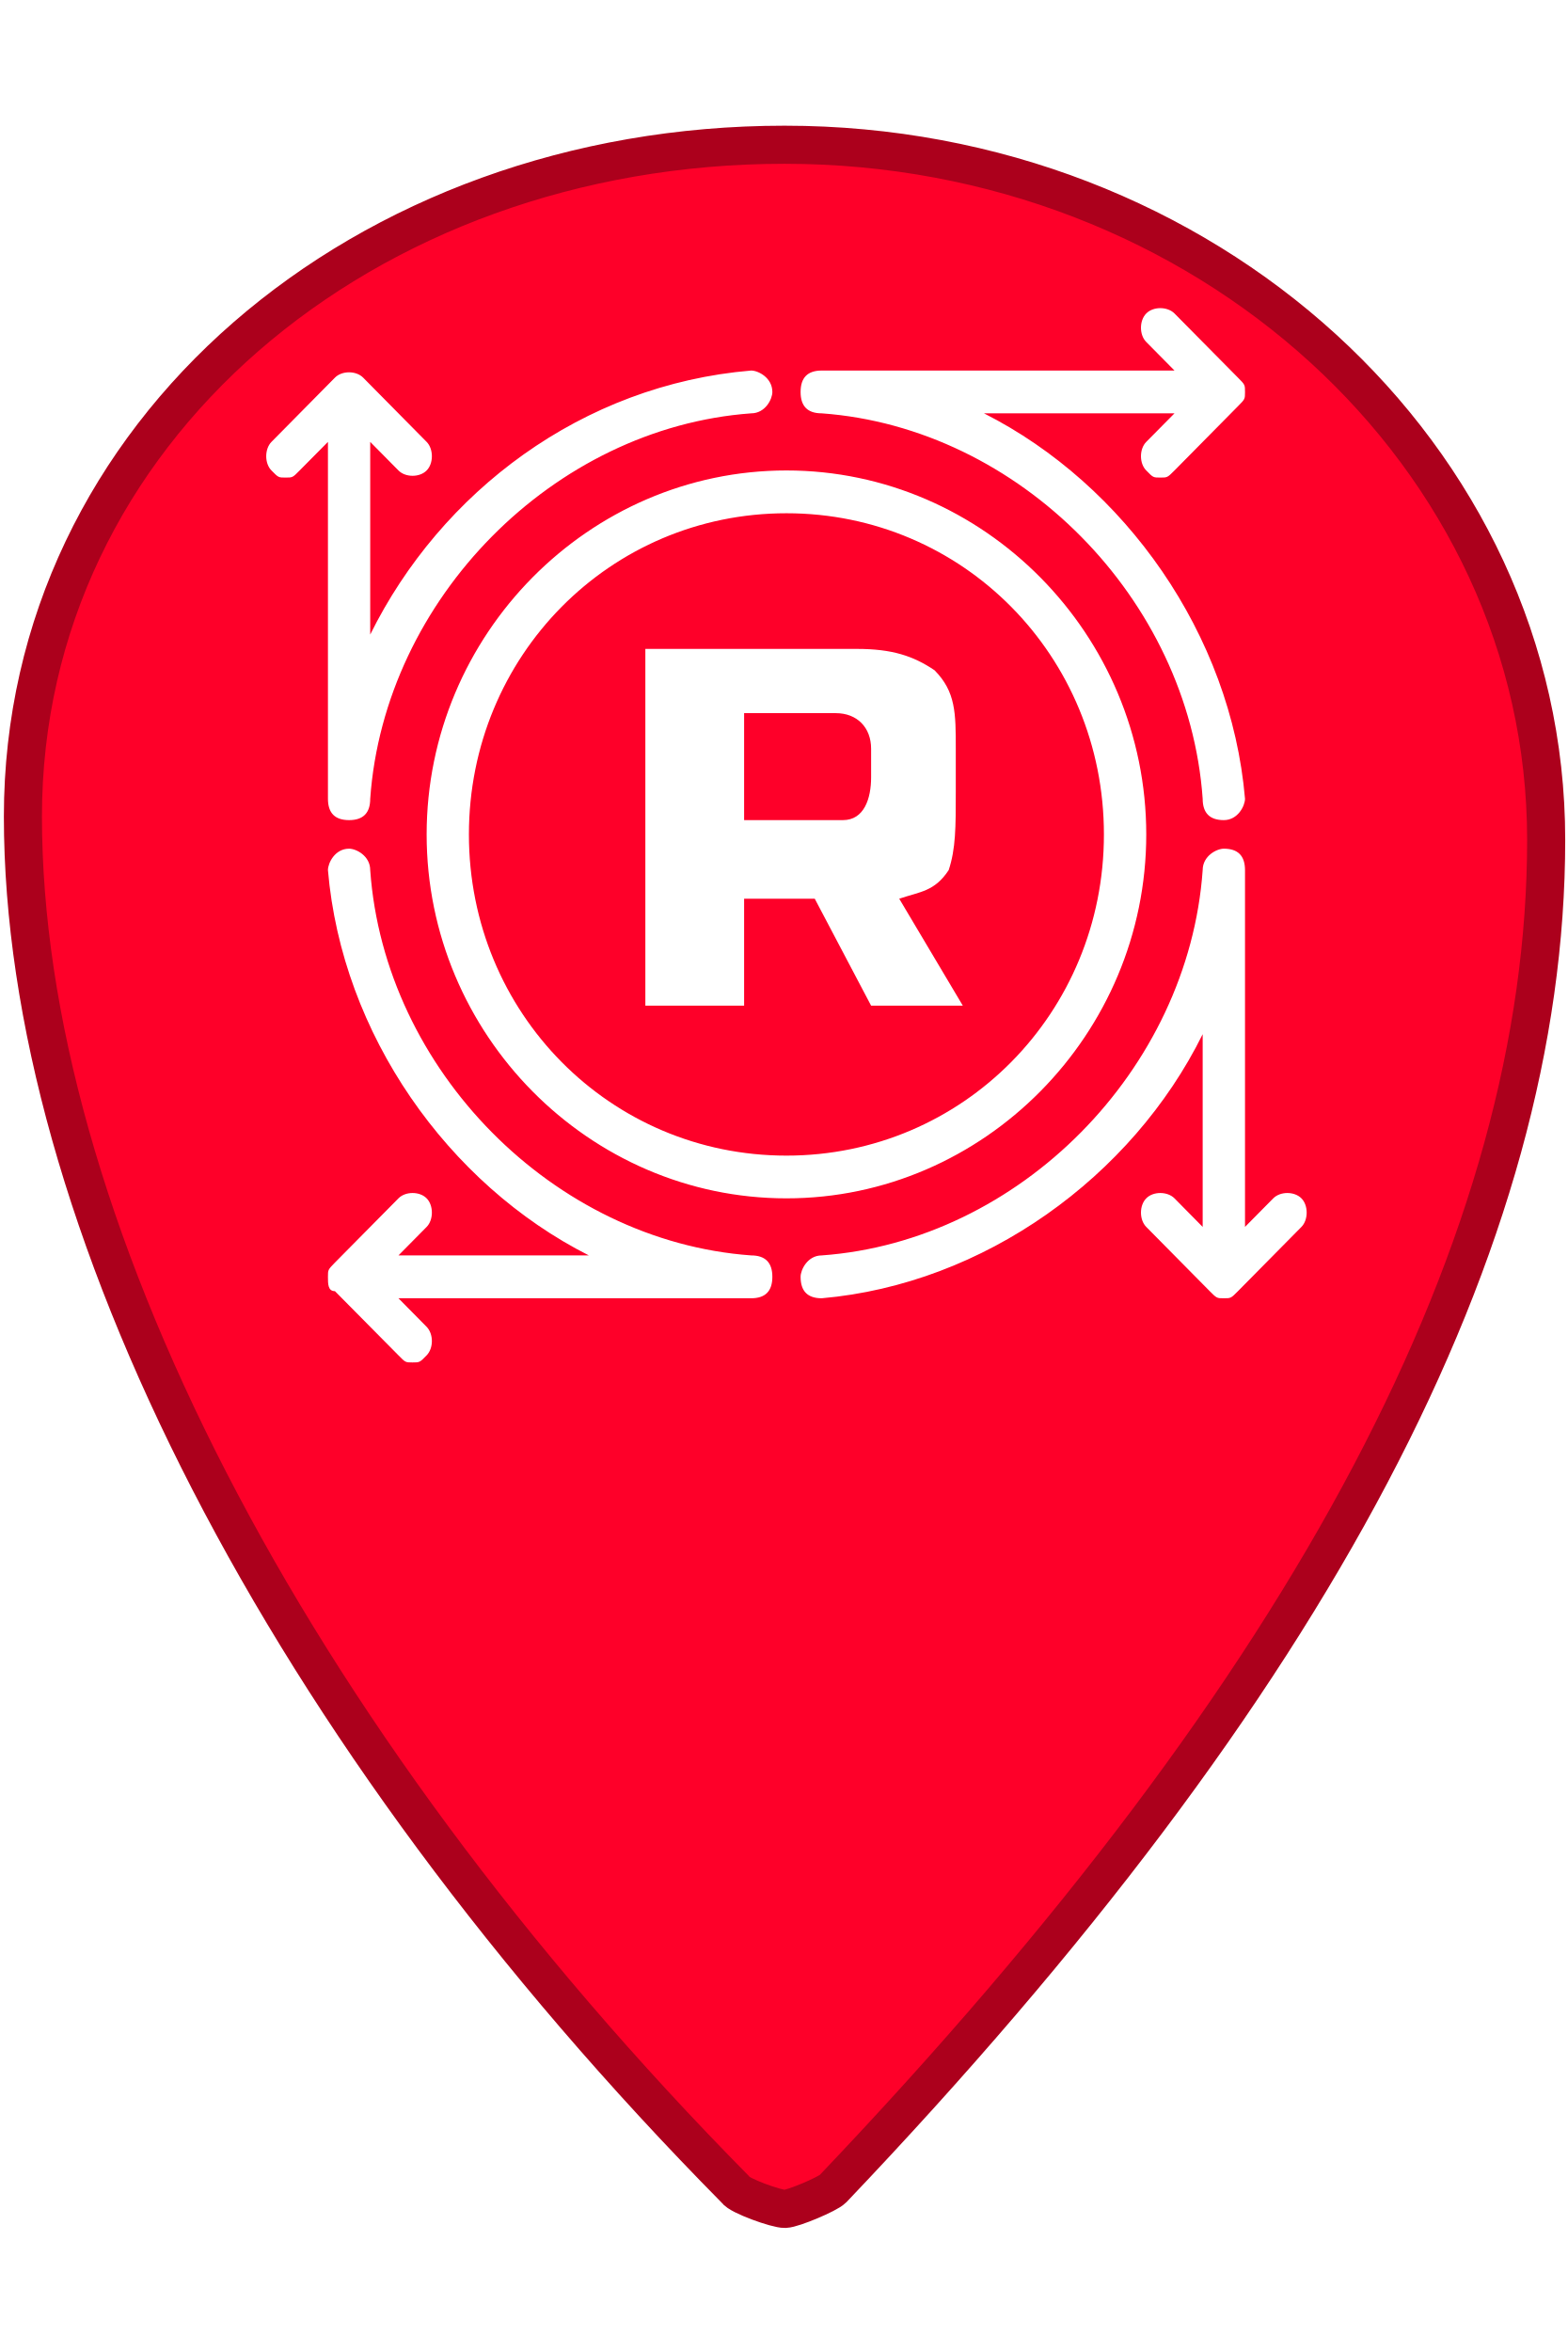
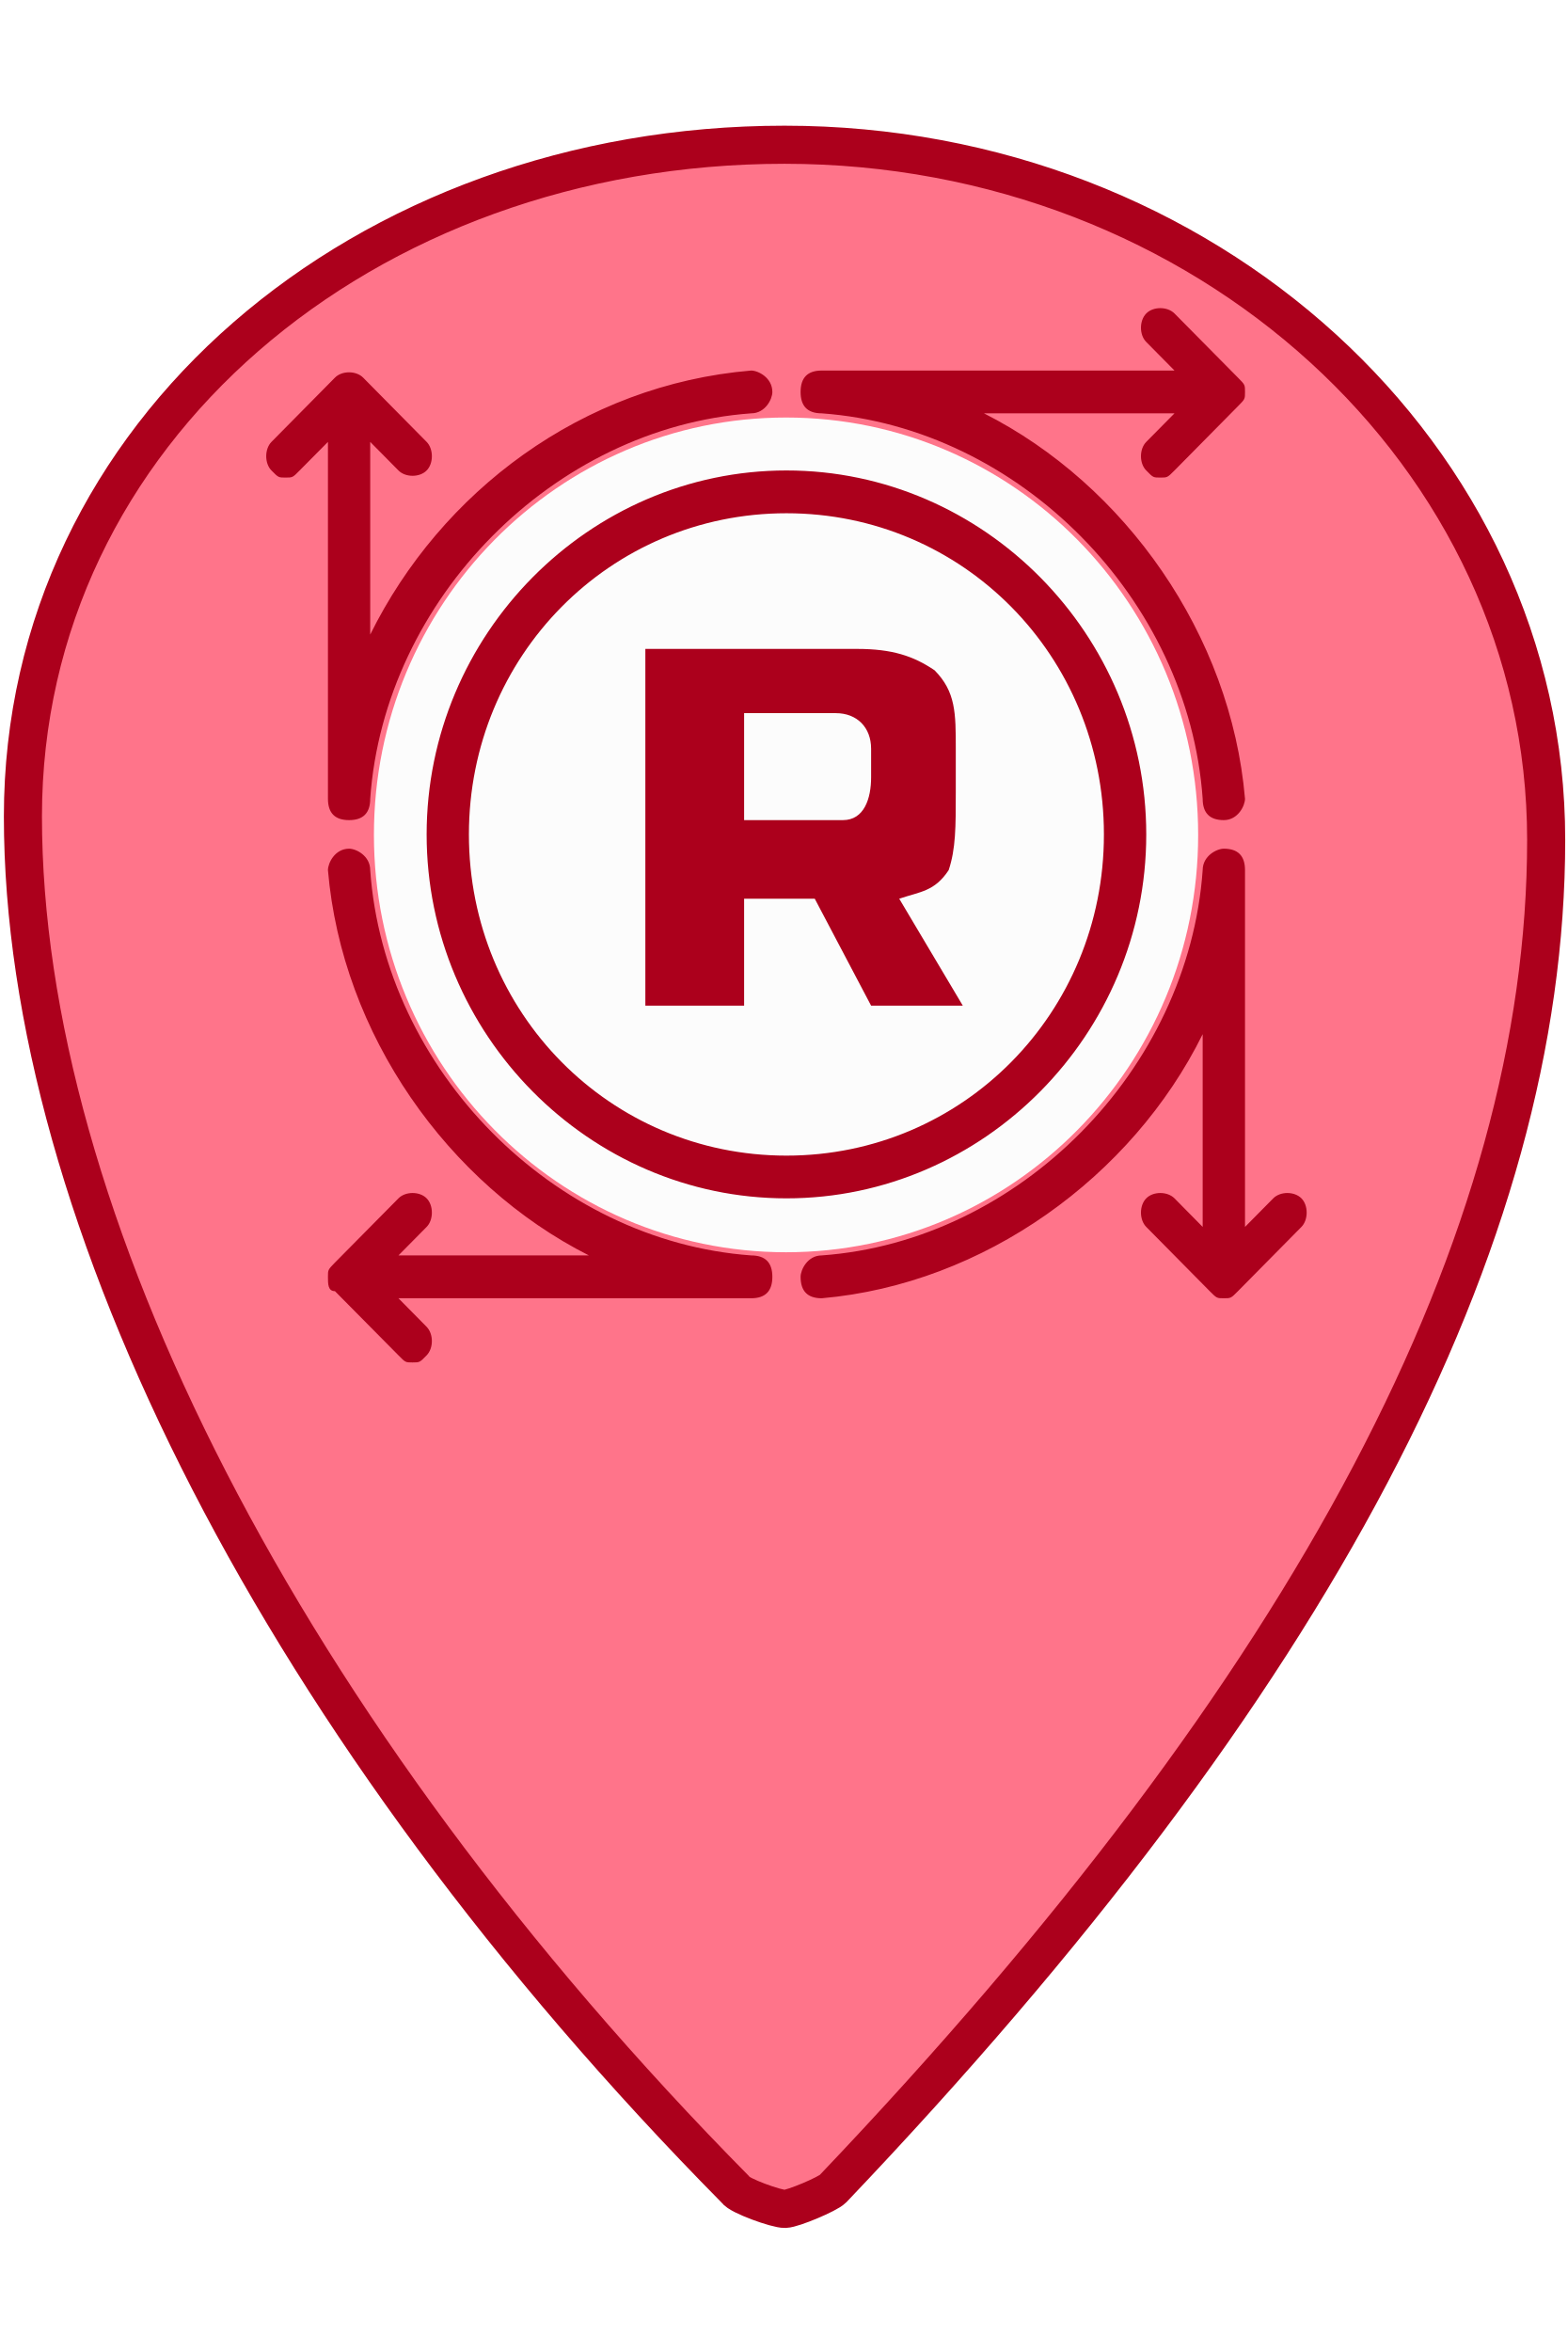
<svg xmlns="http://www.w3.org/2000/svg" width="24" height="36" viewBox="0 0 24.7 33.2" fill="none">
-   <path d="M 24.361 11.304 C 24.361 17.604 20.724 24.571 13.122 32.555 C 13.043 32.636 12.499 32.867 12.369 32.871 C 12.239 32.876 11.64 32.66 11.592 32.57 C 4.443 25.332 0.361 17.228 0.361 10.936 C 0.361 4.889 5.734 0.355 12.361 0.355 C 18.988 0.355 24.361 5.258 24.361 11.304 Z" style="stroke-width: 0.6; stroke: rgb(172, 0, 28); fill: rgb(254, 0, 41);" />
+   <path d="M 24.361 11.304 C 24.361 17.604 20.724 24.571 13.122 32.555 C 13.043 32.636 12.499 32.867 12.369 32.871 C 12.239 32.876 11.64 32.66 11.592 32.57 C 4.443 25.332 0.361 17.228 0.361 10.936 C 0.361 4.889 5.734 0.355 12.361 0.355 C 18.988 0.355 24.361 5.258 24.361 11.304 Z" style="stroke-width: 0.6; stroke: rgb(172, 0, 28); fill: rgb(255, 116, 138);" />
  <g id="icomoon-ignore" transform="matrix(0.021365, 0, 0, 0.021268, -0.996031, -0.573882)" style="" />
-   <circle cx="12" cy="11.75" r="10.75" style="stroke: rgb(0, 39, 171); stroke-width: 0px; fill: rgb(254, 0, 41);" transform="matrix(0.604022, 0, 0, 0.611585, 5.136378, 4.040453)" />
-   <path d="M 14.947 11.782 C 15.059 11.444 15.059 11.107 15.059 10.545 L 15.059 9.87 C 15.059 9.309 15.059 8.971 14.724 8.633 C 14.391 8.409 14.059 8.297 13.502 8.297 L 10.168 8.297 L 10.168 13.917 L 11.724 13.917 L 11.724 12.232 L 12.837 12.232 L 13.725 13.917 L 15.17 13.917 L 14.168 12.232 C 14.502 12.119 14.724 12.119 14.947 11.782 Z M 13.725 10.319 C 13.725 10.657 13.614 10.994 13.281 10.994 L 11.724 10.994 L 11.724 9.309 L 13.169 9.309 C 13.502 9.309 13.725 9.533 13.725 9.87 L 13.725 10.319 Z M 18.06 11.22 C 18.06 8.071 15.503 5.486 12.391 5.486 C 9.278 5.486 6.722 8.071 6.722 11.22 C 6.722 14.366 9.278 16.952 12.391 16.952 C 15.503 16.952 18.06 14.366 18.06 11.22 Z M 12.391 16.279 C 9.612 16.279 7.388 14.03 7.388 11.22 C 7.388 8.409 9.612 6.16 12.391 6.16 C 15.17 6.16 17.393 8.409 17.393 11.22 C 17.393 14.03 15.17 16.279 12.391 16.279 Z M 12.947 4.586 C 16.06 4.813 18.726 7.509 18.949 10.657 C 18.949 10.882 19.06 10.994 19.282 10.994 C 19.505 10.994 19.616 10.767 19.616 10.657 C 19.394 8.071 17.726 5.711 15.503 4.586 L 18.505 4.586 L 18.06 5.036 C 17.949 5.148 17.949 5.376 18.06 5.486 C 18.169 5.598 18.169 5.598 18.282 5.598 C 18.393 5.598 18.393 5.598 18.505 5.486 L 19.505 4.474 C 19.616 4.362 19.616 4.362 19.616 4.25 C 19.616 4.136 19.616 4.136 19.505 4.024 L 18.505 3.013 C 18.393 2.901 18.169 2.901 18.06 3.013 C 17.949 3.125 17.949 3.351 18.06 3.462 L 18.505 3.912 L 12.947 3.912 C 12.724 3.912 12.614 4.024 12.614 4.25 C 12.614 4.474 12.724 4.586 12.947 4.586 Z M 5.167 10.657 C 5.167 10.882 5.277 10.994 5.5 10.994 C 5.722 10.994 5.833 10.882 5.833 10.657 C 6.056 7.509 8.723 4.813 11.835 4.586 C 12.058 4.586 12.169 4.362 12.169 4.25 C 12.169 4.024 11.945 3.912 11.835 3.912 C 9.168 4.136 6.945 5.824 5.833 8.071 L 5.833 5.036 L 6.278 5.486 C 6.388 5.598 6.613 5.598 6.722 5.486 C 6.832 5.376 6.832 5.148 6.722 5.036 L 5.722 4.024 C 5.611 3.912 5.387 3.912 5.277 4.024 L 4.277 5.036 C 4.167 5.148 4.167 5.376 4.277 5.486 C 4.387 5.598 4.387 5.598 4.499 5.598 C 4.61 5.598 4.611 5.598 4.721 5.486 L 5.167 5.036 L 5.167 10.657 Z M 11.835 17.851 C 8.723 17.626 6.056 14.929 5.833 11.782 C 5.833 11.556 5.611 11.444 5.5 11.444 C 5.277 11.444 5.167 11.67 5.167 11.782 C 5.387 14.366 7.056 16.727 9.278 17.851 L 6.278 17.851 L 6.722 17.402 C 6.832 17.29 6.832 17.063 6.722 16.952 C 6.613 16.84 6.388 16.84 6.278 16.952 L 5.277 17.964 C 5.167 18.077 5.167 18.077 5.167 18.188 C 5.167 18.302 5.167 18.414 5.277 18.414 L 6.278 19.425 C 6.388 19.537 6.388 19.537 6.499 19.537 C 6.612 19.537 6.613 19.537 6.722 19.425 C 6.832 19.312 6.832 19.089 6.722 18.976 L 6.278 18.526 L 11.835 18.526 C 12.058 18.526 12.169 18.414 12.169 18.188 C 12.169 17.964 12.058 17.851 11.835 17.851 Z M 20.505 16.952 C 20.394 16.84 20.172 16.84 20.061 16.952 L 19.616 17.402 L 19.616 11.782 C 19.616 11.556 19.505 11.444 19.282 11.444 C 19.172 11.444 18.949 11.556 18.949 11.782 C 18.726 14.929 16.06 17.626 12.947 17.851 C 12.724 17.851 12.614 18.077 12.614 18.188 C 12.614 18.414 12.724 18.526 12.947 18.526 C 15.503 18.302 17.837 16.615 18.949 14.366 L 18.949 17.402 L 18.505 16.952 C 18.393 16.84 18.169 16.84 18.06 16.952 C 17.949 17.063 17.949 17.29 18.06 17.402 L 19.06 18.414 C 19.172 18.526 19.172 18.526 19.282 18.526 C 19.394 18.526 19.394 18.526 19.505 18.414 L 20.505 17.402 C 20.615 17.29 20.615 17.063 20.505 16.952 Z" style="fill-rule: nonzero; paint-order: fill; fill: rgb(255, 255, 255); stroke: rgb(255, 255, 255); stroke-width: 0px;" />
+   <circle cx="12" cy="11.75" r="10.75" style="stroke: rgb(0, 39, 171); stroke-width: 0px; fill: rgb(252, 252, 252);" transform="matrix(0.604022, 0, 0, 0.611585, 5.136378, 4.040453)" />
+   <path d="M 14.947 11.782 C 15.059 11.444 15.059 11.107 15.059 10.545 L 15.059 9.87 C 15.059 9.309 15.059 8.971 14.724 8.633 C 14.391 8.409 14.059 8.297 13.502 8.297 L 10.168 8.297 L 10.168 13.917 L 11.724 13.917 L 11.724 12.232 L 12.837 12.232 L 13.725 13.917 L 15.17 13.917 L 14.168 12.232 C 14.502 12.119 14.724 12.119 14.947 11.782 Z M 13.725 10.319 C 13.725 10.657 13.614 10.994 13.281 10.994 L 11.724 10.994 L 11.724 9.309 L 13.169 9.309 C 13.502 9.309 13.725 9.533 13.725 9.87 L 13.725 10.319 Z M 18.06 11.22 C 18.06 8.071 15.503 5.486 12.391 5.486 C 9.278 5.486 6.722 8.071 6.722 11.22 C 6.722 14.366 9.278 16.952 12.391 16.952 C 15.503 16.952 18.06 14.366 18.06 11.22 Z M 12.391 16.279 C 9.612 16.279 7.388 14.03 7.388 11.22 C 7.388 8.409 9.612 6.16 12.391 6.16 C 15.17 6.16 17.393 8.409 17.393 11.22 C 17.393 14.03 15.17 16.279 12.391 16.279 Z M 12.947 4.586 C 16.06 4.813 18.726 7.509 18.949 10.657 C 18.949 10.882 19.06 10.994 19.282 10.994 C 19.505 10.994 19.616 10.767 19.616 10.657 C 19.394 8.071 17.726 5.711 15.503 4.586 L 18.505 4.586 L 18.06 5.036 C 17.949 5.148 17.949 5.376 18.06 5.486 C 18.169 5.598 18.169 5.598 18.282 5.598 C 18.393 5.598 18.393 5.598 18.505 5.486 L 19.505 4.474 C 19.616 4.362 19.616 4.362 19.616 4.25 C 19.616 4.136 19.616 4.136 19.505 4.024 L 18.505 3.013 C 18.393 2.901 18.169 2.901 18.06 3.013 C 17.949 3.125 17.949 3.351 18.06 3.462 L 18.505 3.912 L 12.947 3.912 C 12.724 3.912 12.614 4.024 12.614 4.25 C 12.614 4.474 12.724 4.586 12.947 4.586 Z M 5.167 10.657 C 5.167 10.882 5.277 10.994 5.5 10.994 C 5.722 10.994 5.833 10.882 5.833 10.657 C 6.056 7.509 8.723 4.813 11.835 4.586 C 12.058 4.586 12.169 4.362 12.169 4.25 C 12.169 4.024 11.945 3.912 11.835 3.912 C 9.168 4.136 6.945 5.824 5.833 8.071 L 5.833 5.036 L 6.278 5.486 C 6.388 5.598 6.613 5.598 6.722 5.486 C 6.832 5.376 6.832 5.148 6.722 5.036 L 5.722 4.024 C 5.611 3.912 5.387 3.912 5.277 4.024 L 4.277 5.036 C 4.167 5.148 4.167 5.376 4.277 5.486 C 4.387 5.598 4.387 5.598 4.499 5.598 C 4.61 5.598 4.611 5.598 4.721 5.486 L 5.167 5.036 L 5.167 10.657 Z M 11.835 17.851 C 8.723 17.626 6.056 14.929 5.833 11.782 C 5.833 11.556 5.611 11.444 5.5 11.444 C 5.277 11.444 5.167 11.67 5.167 11.782 C 5.387 14.366 7.056 16.727 9.278 17.851 L 6.278 17.851 L 6.722 17.402 C 6.832 17.29 6.832 17.063 6.722 16.952 C 6.613 16.84 6.388 16.84 6.278 16.952 L 5.277 17.964 C 5.167 18.077 5.167 18.077 5.167 18.188 C 5.167 18.302 5.167 18.414 5.277 18.414 L 6.278 19.425 C 6.388 19.537 6.388 19.537 6.499 19.537 C 6.612 19.537 6.613 19.537 6.722 19.425 C 6.832 19.312 6.832 19.089 6.722 18.976 L 6.278 18.526 L 11.835 18.526 C 12.058 18.526 12.169 18.414 12.169 18.188 C 12.169 17.964 12.058 17.851 11.835 17.851 Z M 20.505 16.952 C 20.394 16.84 20.172 16.84 20.061 16.952 L 19.616 17.402 L 19.616 11.782 C 19.616 11.556 19.505 11.444 19.282 11.444 C 19.172 11.444 18.949 11.556 18.949 11.782 C 18.726 14.929 16.06 17.626 12.947 17.851 C 12.724 17.851 12.614 18.077 12.614 18.188 C 12.614 18.414 12.724 18.526 12.947 18.526 C 15.503 18.302 17.837 16.615 18.949 14.366 L 18.949 17.402 L 18.505 16.952 C 18.393 16.84 18.169 16.84 18.06 16.952 C 17.949 17.063 17.949 17.29 18.06 17.402 L 19.06 18.414 C 19.172 18.526 19.172 18.526 19.282 18.526 C 19.394 18.526 19.394 18.526 19.505 18.414 L 20.505 17.402 C 20.615 17.29 20.615 17.063 20.505 16.952 Z" style="fill-rule: nonzero; paint-order: fill; stroke: rgb(255, 255, 255); stroke-width: 0px; fill: rgb(172, 0, 28);" />
</svg>
